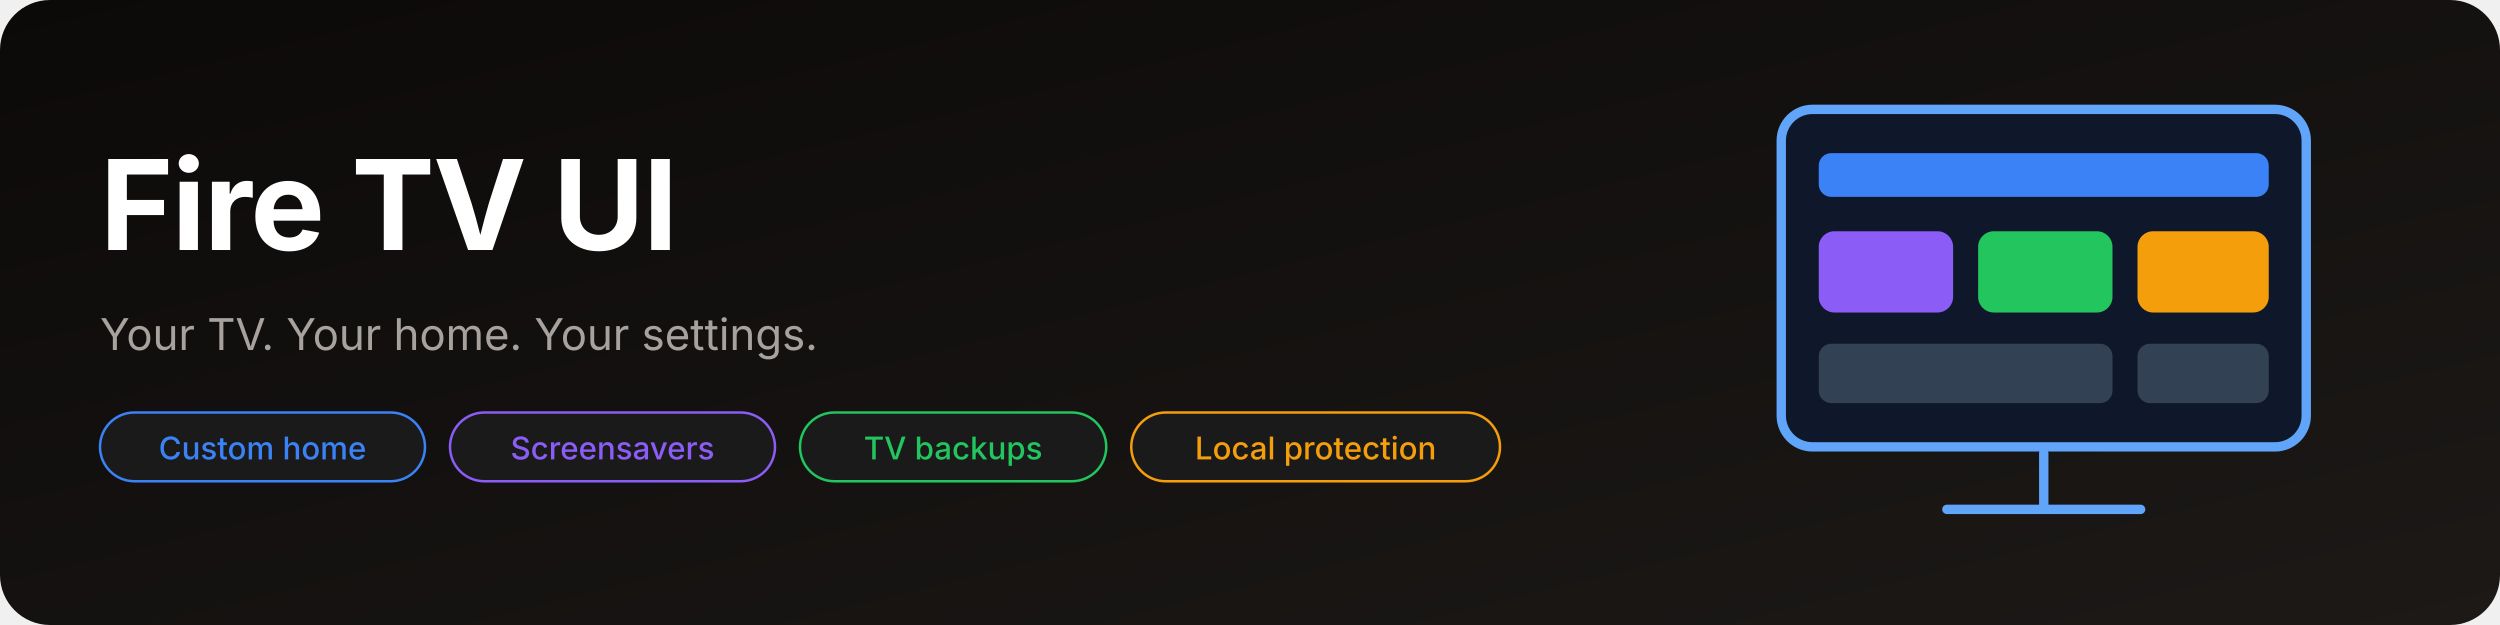
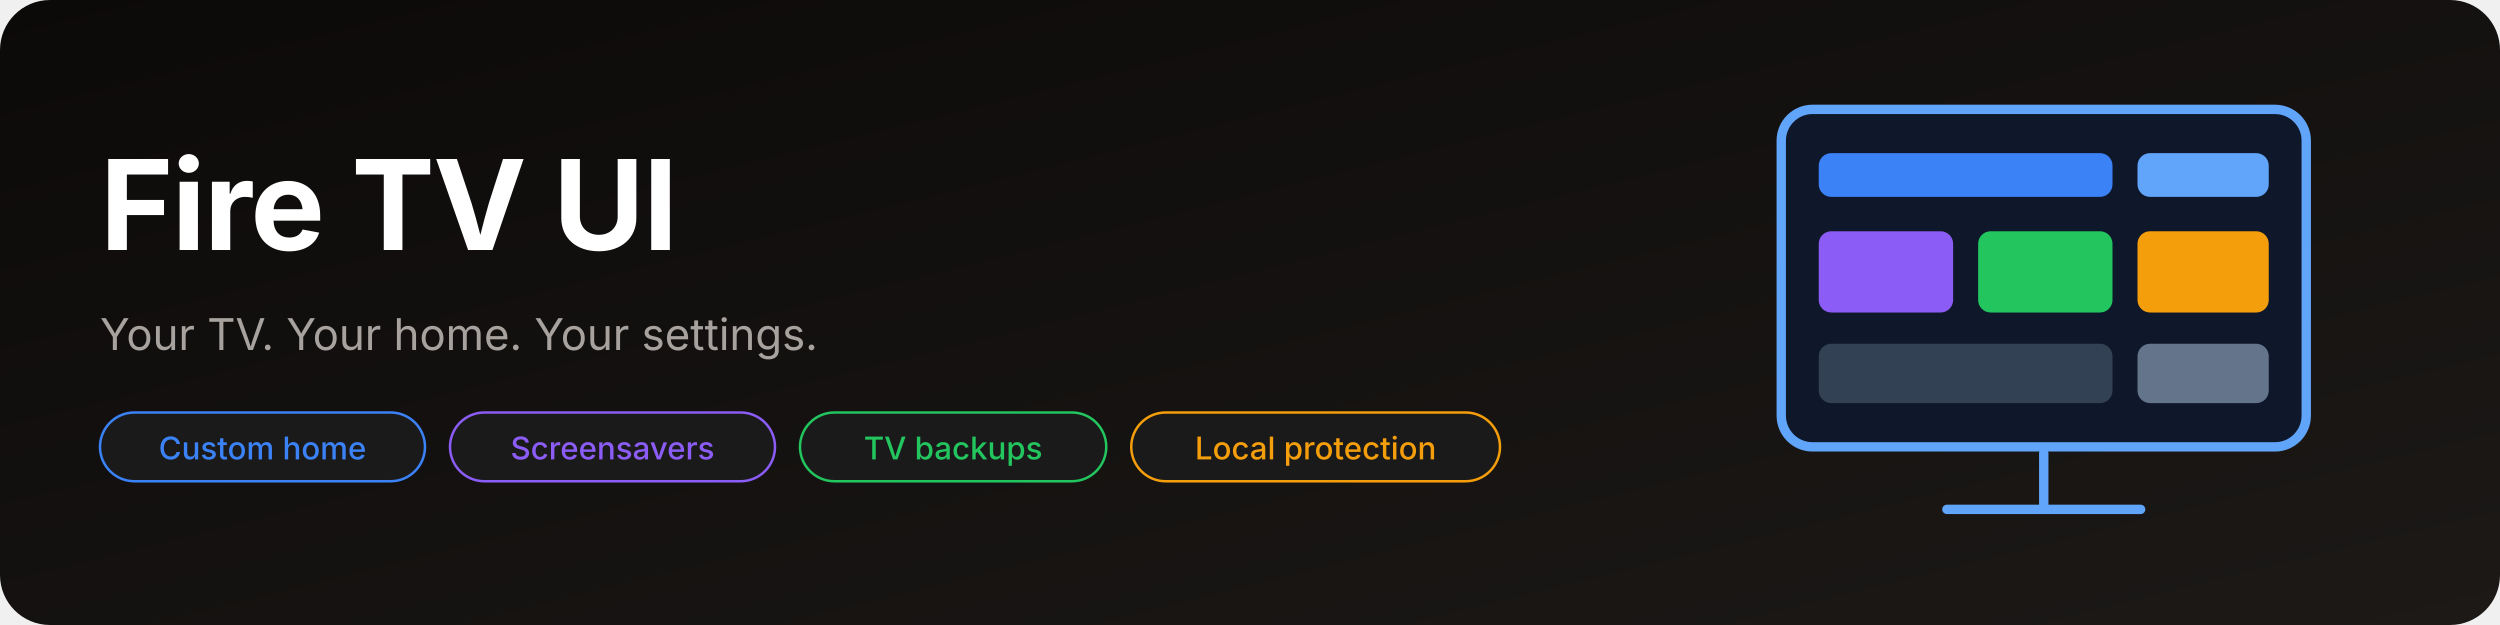
<svg xmlns="http://www.w3.org/2000/svg" viewBox="0 0 800 200">
+   <style>
+ .tv-row { transform-box: fill-box; transform-origin: center; }
+ .tv-row-top { animation: row-left 8s linear infinite; }
+ .tv-row-middle { animation: row-right 11s linear infinite; }
+ .tv-row-bottom { animation: row-left 14s linear infinite; }
+ @keyframes row-left { from { transform: translateX(0); } to { transform: translateX(-152px); } }
+ @keyframes row-right { from { transform: translateX(-153px); } to { transform: translateX(0); } }
+ @media (prefers-reduced-motion: reduce) { .tv-row { animation: none; } }
+ </style>
  <defs>
    <linearGradient id="bg" x2="1" y2="1">
      <stop stop-color="#0c0a09" />
      <stop offset="1" stop-color="#1c1917" />
    </linearGradient>
  </defs>
  <rect width="800" height="200" rx="16" fill="url(#bg)" />
  <g font-family="system-ui, -apple-system, 'Segoe UI', sans-serif">
    <text x="32" y="80" font-size="40" font-weight="700" letter-spacing="-.5" fill="#fff">Fire TV UI</text>
    <text x="32" y="112" font-size="14" fill="#a8a29e">Your TV. Your home. Your settings.</text>
    <rect x="32" y="132" width="104" height="22" rx="11" fill="#1a1a1a" stroke="#3b82f6" stroke-width=".8" />
    <text x="84.0" y="147" text-anchor="middle" font-size="10" font-weight="500" fill="#3b82f6">Custom home</text>
    <rect x="144" y="132" width="104" height="22" rx="11" fill="#1a1a1a" stroke="#8b5cf6" stroke-width=".8" />
    <text x="196.0" y="147" text-anchor="middle" font-size="10" font-weight="500" fill="#8b5cf6">Screensavers</text>
    <rect x="256" y="132" width="98" height="22" rx="11" fill="#1a1a1a" stroke="#22c55e" stroke-width=".8" />
    <text x="305.0" y="147" text-anchor="middle" font-size="10" font-weight="500" fill="#22c55e">TV backups</text>
    <rect x="362" y="132" width="118" height="22" rx="11" fill="#1a1a1a" stroke="#f59e0b" stroke-width=".8" />
    <text x="421.0" y="147" text-anchor="middle" font-size="10" font-weight="500" fill="#f59e0b">Local protection</text>
  </g>
  <g transform="translate(570,35)">
    <rect width="168" height="108" rx="10" fill="#0f172a" stroke="#60a5fa" stroke-width="3" />
-     <rect x="12" y="14" width="144" height="14" rx="4" fill="#3b82f6" />
-     <rect x="12" y="39" width="43" height="26" rx="5" fill="#8b5cf6" />
-     <rect x="63" y="39" width="43" height="26" rx="5" fill="#22c55e" />
-     <rect x="114" y="39" width="42" height="26" rx="5" fill="#f59e0b" />
-     <rect x="12" y="75" width="94" height="19" rx="4" fill="#334155" />
-     <rect x="114" y="75" width="42" height="19" rx="4" fill="#334155" />
+     <defs>
+       <clipPath id="row-top">
+         <rect x="12" y="14" width="144" height="14" rx="4" />
+       </clipPath>
+       <clipPath id="row-middle">
+         <rect x="12" y="39" width="144" height="26" rx="4" />
+       </clipPath>
+       <clipPath id="row-bottom">
+         <rect x="12" y="75" width="144" height="19" rx="4" />
+       </clipPath>
+     </defs>
+     <g clip-path="url(#row-top)">
+       <g class="tv-row tv-row-top">
+         <rect x="12" y="14" width="94" height="14" rx="4" fill="#3b82f6" />
+         <rect x="114" y="14" width="42" height="14" rx="4" fill="#60a5fa" />
+         <rect x="164" y="14" width="94" height="14" rx="4" fill="#3b82f6" />
+         <rect x="266" y="14" width="42" height="14" rx="4" fill="#60a5fa" />
+       </g>
+     </g>
+     <g clip-path="url(#row-middle)">
+       <g class="tv-row tv-row-middle">
+         <rect x="12" y="39" width="43" height="26" rx="4" fill="#8b5cf6" />
+         <rect x="63" y="39" width="43" height="26" rx="4" fill="#22c55e" />
+         <rect x="114" y="39" width="42" height="26" rx="4" fill="#f59e0b" />
+         <rect x="165" y="39" width="43" height="26" rx="4" fill="#8b5cf6" />
+         <rect x="216" y="39" width="43" height="26" rx="4" fill="#22c55e" />
+         <rect x="267" y="39" width="42" height="26" rx="4" fill="#f59e0b" />
+       </g>
+     </g>
+     <g clip-path="url(#row-bottom)">
+       <g class="tv-row tv-row-bottom">
+         <rect x="12" y="75" width="94" height="19" rx="4" fill="#334155" />
+         <rect x="114" y="75" width="42" height="19" rx="4" fill="#64748b" />
+         <rect x="164" y="75" width="94" height="19" rx="4" fill="#334155" />
+         <rect x="266" y="75" width="42" height="19" rx="4" fill="#64748b" />
+       </g>
+     </g>
    <path d="M84 110V127M53 128H115" stroke="#60a5fa" stroke-width="3" stroke-linecap="round" />
  </g>
</svg>
